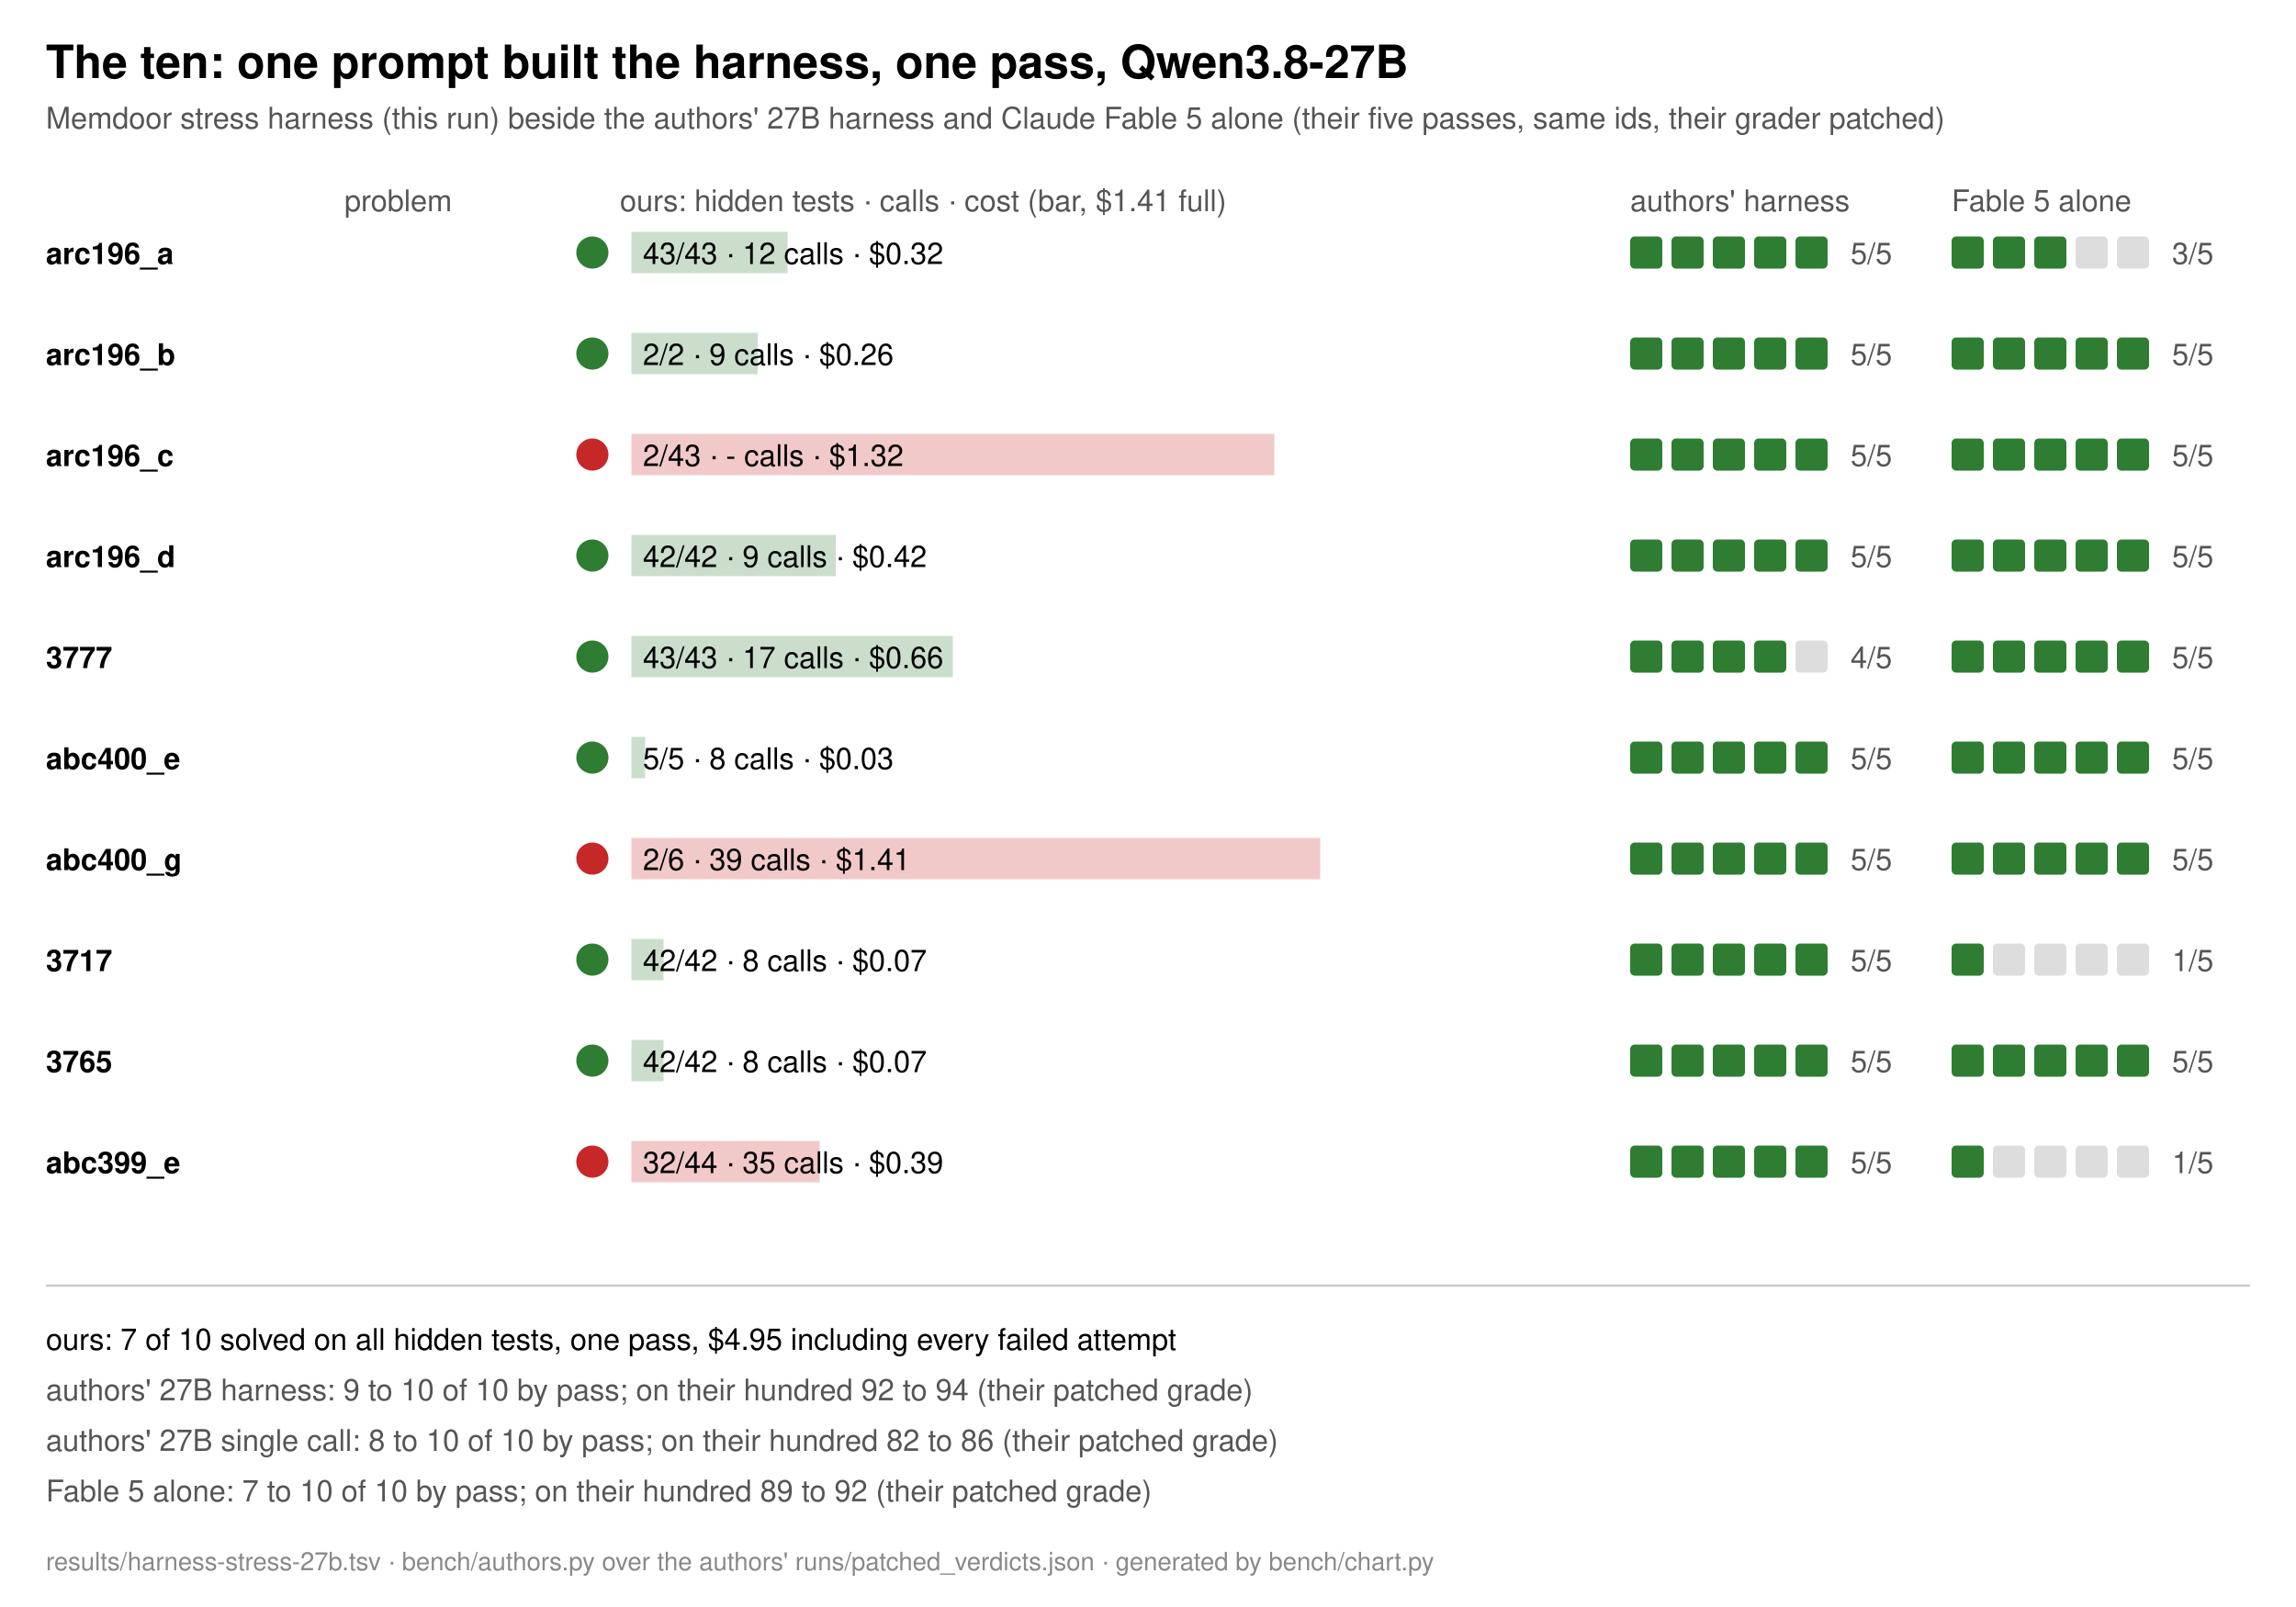
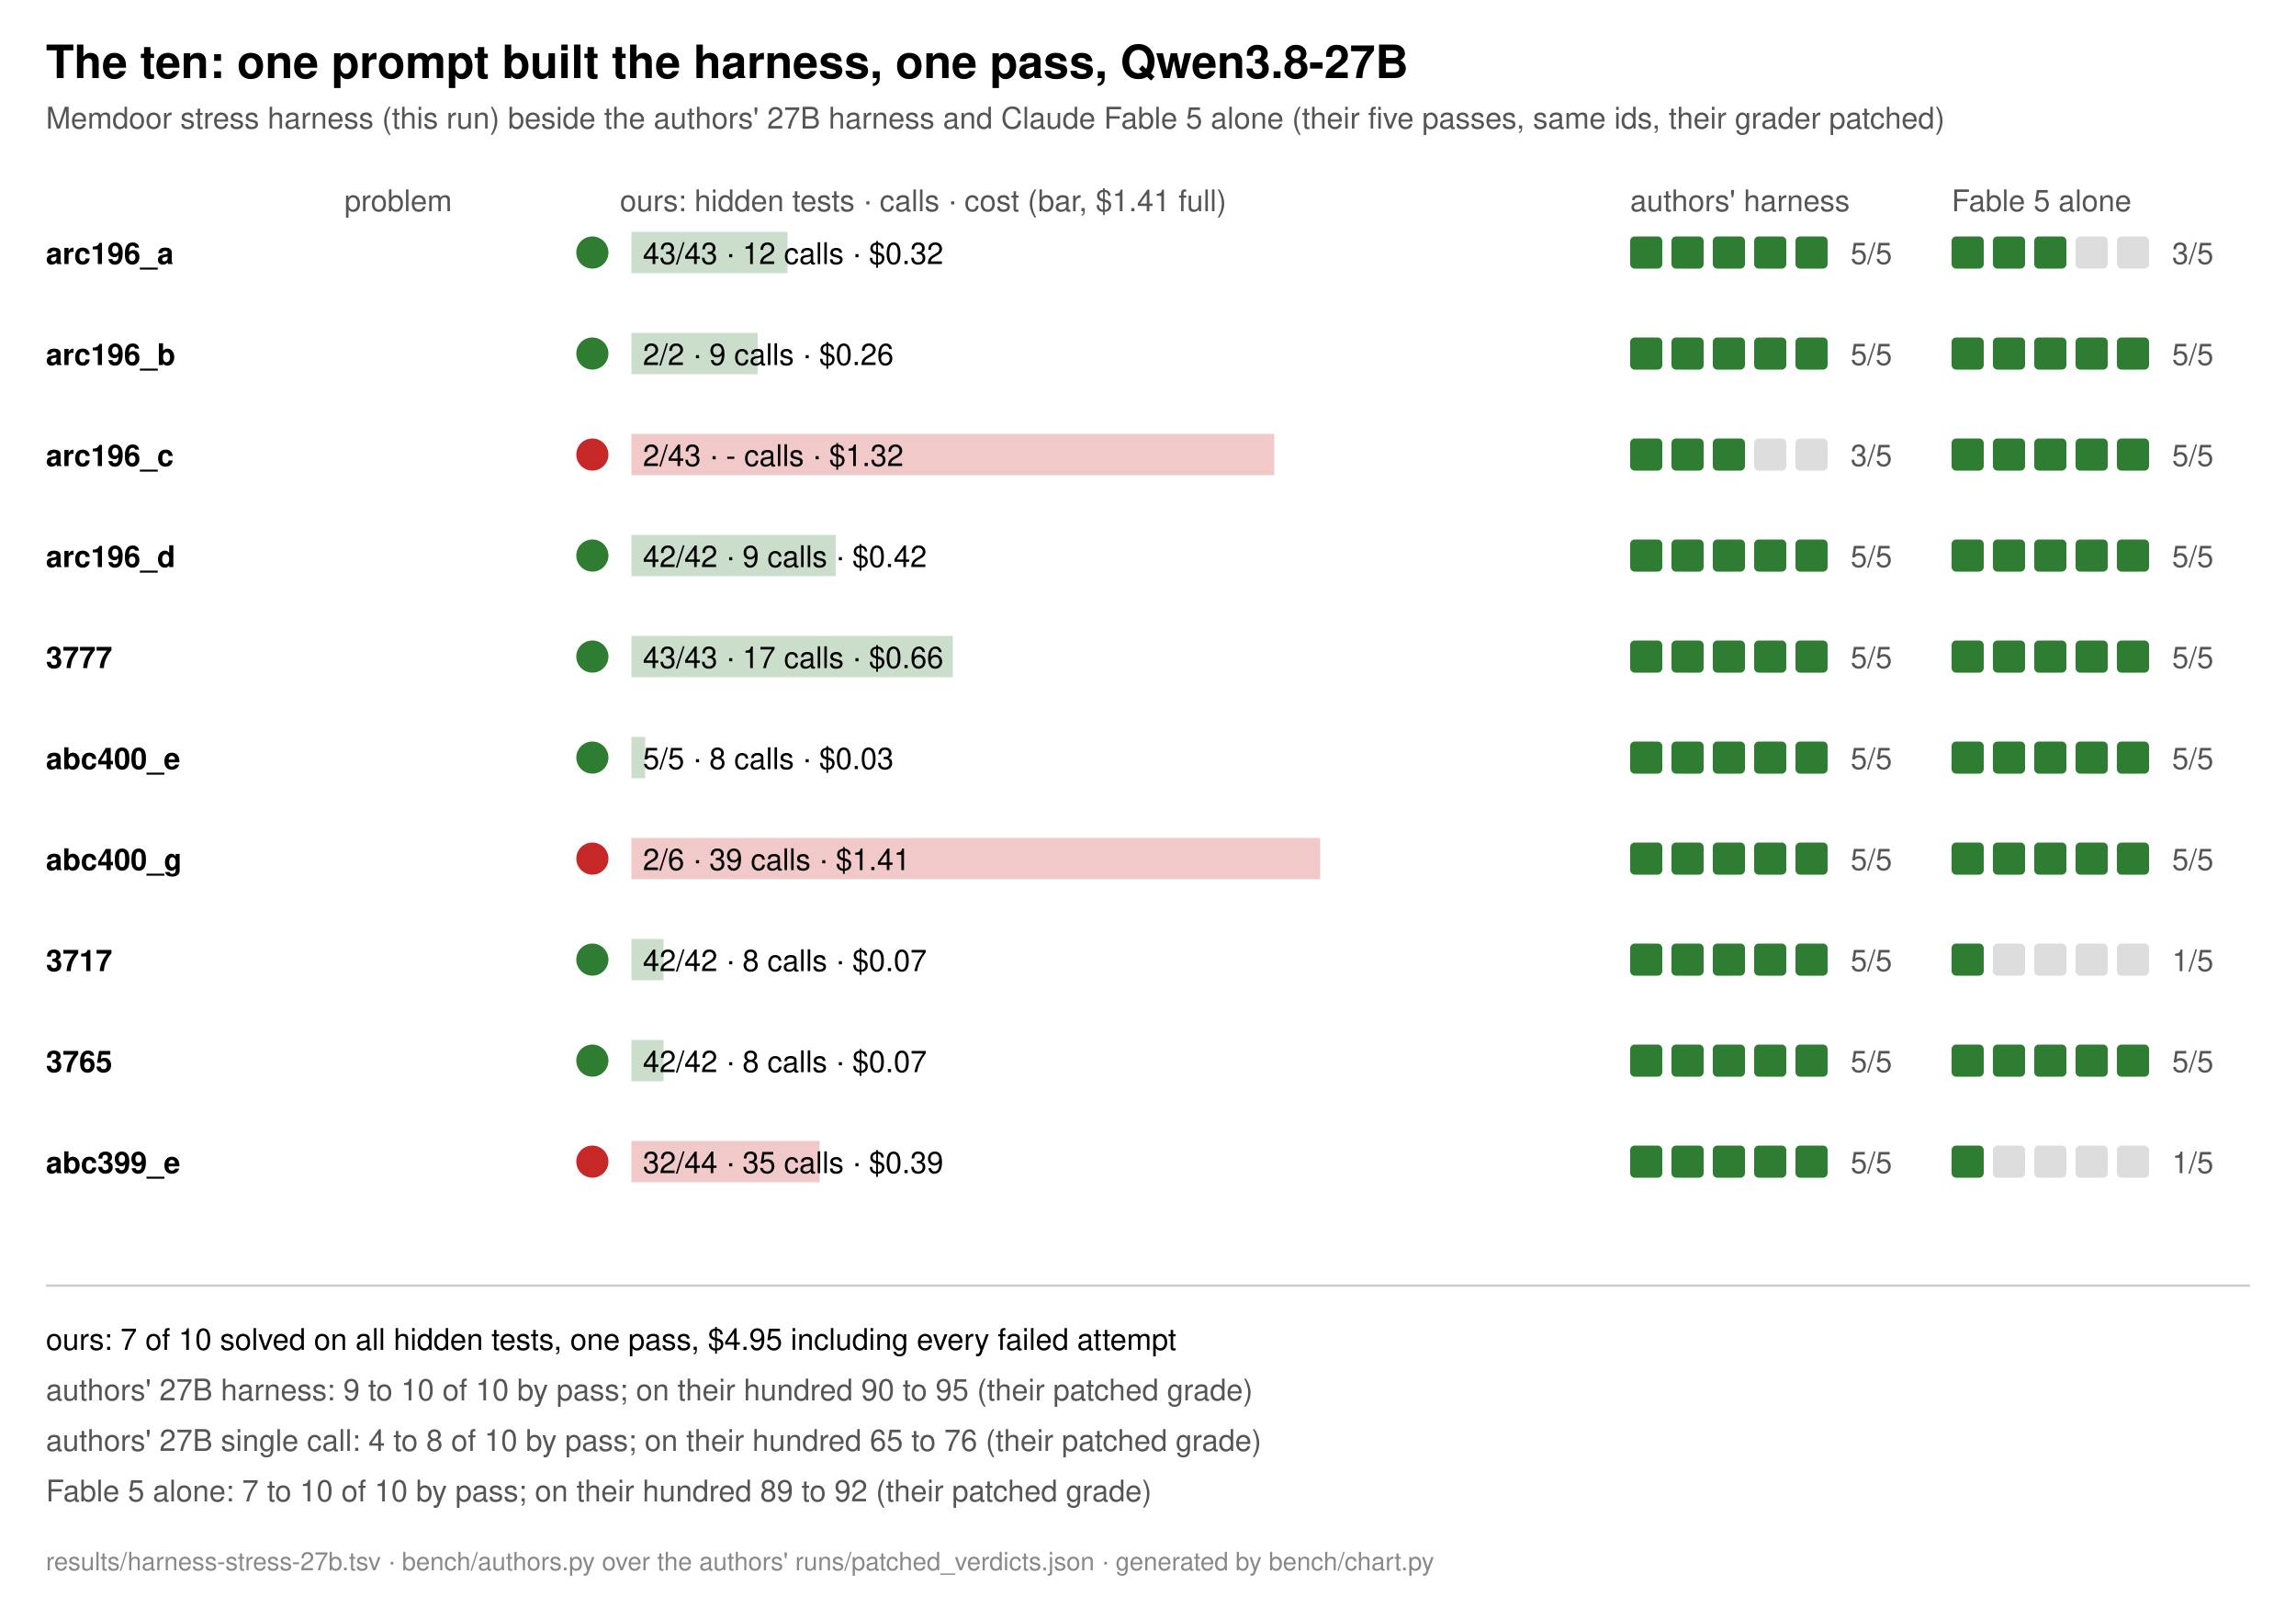
<svg xmlns="http://www.w3.org/2000/svg" width="1000" height="700" font-family="-apple-system, Helvetica, Arial, sans-serif" font-size="13">
  <rect width="1000" height="700" fill="#fff" />
  <text x="20" y="34" font-size="20" font-weight="600">The ten: one prompt built the harness, one pass, Qwen3.8-27B</text>
  <text x="20" y="56" fill="#555">Memdoor stress harness (this run) beside the authors' 27B harness and Claude Fable 5 alone (their five passes, same ids, their grader patched)</text>
  <text x="150" y="92" fill="#555">problem</text>
  <text x="270" y="92" fill="#555">ours: hidden tests · calls · cost (bar, $1.41 full)</text>
  <text x="710" y="92" fill="#555">authors' harness</text>
  <text x="850" y="92" fill="#555">Fable 5 alone</text>
  <text x="20" y="115" font-weight="600">arc196_a</text>
  <circle cx="258" cy="110" r="7" fill="#2e7d32" />
  <rect x="275" y="101" width="68" height="18" fill="#2e7d32" opacity="0.25" />
  <text x="280" y="115">43/43 · 12 calls · $0.32</text>
  <rect x="710" y="103" width="14" height="14" rx="2" fill="#2e7d32" />
  <rect x="728" y="103" width="14" height="14" rx="2" fill="#2e7d32" />
  <rect x="746" y="103" width="14" height="14" rx="2" fill="#2e7d32" />
  <rect x="764" y="103" width="14" height="14" rx="2" fill="#2e7d32" />
  <rect x="782" y="103" width="14" height="14" rx="2" fill="#2e7d32" />
  <text x="806" y="115" fill="#555">5/5</text>
  <rect x="850" y="103" width="14" height="14" rx="2" fill="#2e7d32" />
  <rect x="868" y="103" width="14" height="14" rx="2" fill="#2e7d32" />
  <rect x="886" y="103" width="14" height="14" rx="2" fill="#2e7d32" />
  <rect x="904" y="103" width="14" height="14" rx="2" fill="#ddd" />
  <rect x="922" y="103" width="14" height="14" rx="2" fill="#ddd" />
  <text x="946" y="115" fill="#555">3/5</text>
  <text x="20" y="159" font-weight="600">arc196_b</text>
  <circle cx="258" cy="154" r="7" fill="#2e7d32" />
  <rect x="275" y="145" width="55" height="18" fill="#2e7d32" opacity="0.25" />
  <text x="280" y="159">2/2 · 9 calls · $0.26</text>
  <rect x="710" y="147" width="14" height="14" rx="2" fill="#2e7d32" />
  <rect x="728" y="147" width="14" height="14" rx="2" fill="#2e7d32" />
  <rect x="746" y="147" width="14" height="14" rx="2" fill="#2e7d32" />
  <rect x="764" y="147" width="14" height="14" rx="2" fill="#2e7d32" />
  <rect x="782" y="147" width="14" height="14" rx="2" fill="#2e7d32" />
  <text x="806" y="159" fill="#555">5/5</text>
  <rect x="850" y="147" width="14" height="14" rx="2" fill="#2e7d32" />
  <rect x="868" y="147" width="14" height="14" rx="2" fill="#2e7d32" />
  <rect x="886" y="147" width="14" height="14" rx="2" fill="#2e7d32" />
  <rect x="904" y="147" width="14" height="14" rx="2" fill="#2e7d32" />
  <rect x="922" y="147" width="14" height="14" rx="2" fill="#2e7d32" />
  <text x="946" y="159" fill="#555">5/5</text>
  <text x="20" y="203" font-weight="600">arc196_c</text>
  <circle cx="258" cy="198" r="7" fill="#c62828" />
  <rect x="275" y="189" width="280" height="18" fill="#c62828" opacity="0.25" />
  <text x="280" y="203">2/43 · - calls · $1.32</text>
  <rect x="710" y="191" width="14" height="14" rx="2" fill="#2e7d32" />
  <rect x="728" y="191" width="14" height="14" rx="2" fill="#2e7d32" />
  <rect x="746" y="191" width="14" height="14" rx="2" fill="#2e7d32" />
-   <rect x="764" y="191" width="14" height="14" rx="2" fill="#2e7d32" />
-   <rect x="782" y="191" width="14" height="14" rx="2" fill="#2e7d32" />
-   <text x="806" y="203" fill="#555">5/5</text>
+   <rect x="764" y="191" width="14" height="14" rx="2" fill="#ddd" />
+   <rect x="782" y="191" width="14" height="14" rx="2" fill="#ddd" />
+   <text x="806" y="203" fill="#555">3/5</text>
  <rect x="850" y="191" width="14" height="14" rx="2" fill="#2e7d32" />
  <rect x="868" y="191" width="14" height="14" rx="2" fill="#2e7d32" />
  <rect x="886" y="191" width="14" height="14" rx="2" fill="#2e7d32" />
  <rect x="904" y="191" width="14" height="14" rx="2" fill="#2e7d32" />
  <rect x="922" y="191" width="14" height="14" rx="2" fill="#2e7d32" />
  <text x="946" y="203" fill="#555">5/5</text>
  <text x="20" y="247" font-weight="600">arc196_d</text>
  <circle cx="258" cy="242" r="7" fill="#2e7d32" />
  <rect x="275" y="233" width="89" height="18" fill="#2e7d32" opacity="0.25" />
  <text x="280" y="247">42/42 · 9 calls · $0.42</text>
  <rect x="710" y="235" width="14" height="14" rx="2" fill="#2e7d32" />
  <rect x="728" y="235" width="14" height="14" rx="2" fill="#2e7d32" />
  <rect x="746" y="235" width="14" height="14" rx="2" fill="#2e7d32" />
  <rect x="764" y="235" width="14" height="14" rx="2" fill="#2e7d32" />
  <rect x="782" y="235" width="14" height="14" rx="2" fill="#2e7d32" />
  <text x="806" y="247" fill="#555">5/5</text>
  <rect x="850" y="235" width="14" height="14" rx="2" fill="#2e7d32" />
  <rect x="868" y="235" width="14" height="14" rx="2" fill="#2e7d32" />
  <rect x="886" y="235" width="14" height="14" rx="2" fill="#2e7d32" />
  <rect x="904" y="235" width="14" height="14" rx="2" fill="#2e7d32" />
  <rect x="922" y="235" width="14" height="14" rx="2" fill="#2e7d32" />
  <text x="946" y="247" fill="#555">5/5</text>
  <text x="20" y="291" font-weight="600">3777</text>
  <circle cx="258" cy="286" r="7" fill="#2e7d32" />
  <rect x="275" y="277" width="140" height="18" fill="#2e7d32" opacity="0.25" />
  <text x="280" y="291">43/43 · 17 calls · $0.66</text>
  <rect x="710" y="279" width="14" height="14" rx="2" fill="#2e7d32" />
  <rect x="728" y="279" width="14" height="14" rx="2" fill="#2e7d32" />
  <rect x="746" y="279" width="14" height="14" rx="2" fill="#2e7d32" />
  <rect x="764" y="279" width="14" height="14" rx="2" fill="#2e7d32" />
-   <rect x="782" y="279" width="14" height="14" rx="2" fill="#ddd" />
-   <text x="806" y="291" fill="#555">4/5</text>
+   <rect x="782" y="279" width="14" height="14" rx="2" fill="#2e7d32" />
+   <text x="806" y="291" fill="#555">5/5</text>
  <rect x="850" y="279" width="14" height="14" rx="2" fill="#2e7d32" />
  <rect x="868" y="279" width="14" height="14" rx="2" fill="#2e7d32" />
  <rect x="886" y="279" width="14" height="14" rx="2" fill="#2e7d32" />
  <rect x="904" y="279" width="14" height="14" rx="2" fill="#2e7d32" />
  <rect x="922" y="279" width="14" height="14" rx="2" fill="#2e7d32" />
  <text x="946" y="291" fill="#555">5/5</text>
  <text x="20" y="335" font-weight="600">abc400_e</text>
  <circle cx="258" cy="330" r="7" fill="#2e7d32" />
  <rect x="275" y="321" width="6" height="18" fill="#2e7d32" opacity="0.25" />
  <text x="280" y="335">5/5 · 8 calls · $0.03</text>
  <rect x="710" y="323" width="14" height="14" rx="2" fill="#2e7d32" />
  <rect x="728" y="323" width="14" height="14" rx="2" fill="#2e7d32" />
  <rect x="746" y="323" width="14" height="14" rx="2" fill="#2e7d32" />
  <rect x="764" y="323" width="14" height="14" rx="2" fill="#2e7d32" />
  <rect x="782" y="323" width="14" height="14" rx="2" fill="#2e7d32" />
  <text x="806" y="335" fill="#555">5/5</text>
  <rect x="850" y="323" width="14" height="14" rx="2" fill="#2e7d32" />
  <rect x="868" y="323" width="14" height="14" rx="2" fill="#2e7d32" />
  <rect x="886" y="323" width="14" height="14" rx="2" fill="#2e7d32" />
  <rect x="904" y="323" width="14" height="14" rx="2" fill="#2e7d32" />
  <rect x="922" y="323" width="14" height="14" rx="2" fill="#2e7d32" />
  <text x="946" y="335" fill="#555">5/5</text>
  <text x="20" y="379" font-weight="600">abc400_g</text>
  <circle cx="258" cy="374" r="7" fill="#c62828" />
  <rect x="275" y="365" width="300" height="18" fill="#c62828" opacity="0.25" />
  <text x="280" y="379">2/6 · 39 calls · $1.41</text>
  <rect x="710" y="367" width="14" height="14" rx="2" fill="#2e7d32" />
  <rect x="728" y="367" width="14" height="14" rx="2" fill="#2e7d32" />
  <rect x="746" y="367" width="14" height="14" rx="2" fill="#2e7d32" />
  <rect x="764" y="367" width="14" height="14" rx="2" fill="#2e7d32" />
  <rect x="782" y="367" width="14" height="14" rx="2" fill="#2e7d32" />
  <text x="806" y="379" fill="#555">5/5</text>
  <rect x="850" y="367" width="14" height="14" rx="2" fill="#2e7d32" />
  <rect x="868" y="367" width="14" height="14" rx="2" fill="#2e7d32" />
  <rect x="886" y="367" width="14" height="14" rx="2" fill="#2e7d32" />
  <rect x="904" y="367" width="14" height="14" rx="2" fill="#2e7d32" />
  <rect x="922" y="367" width="14" height="14" rx="2" fill="#2e7d32" />
  <text x="946" y="379" fill="#555">5/5</text>
  <text x="20" y="423" font-weight="600">3717</text>
  <circle cx="258" cy="418" r="7" fill="#2e7d32" />
  <rect x="275" y="409" width="14" height="18" fill="#2e7d32" opacity="0.25" />
  <text x="280" y="423">42/42 · 8 calls · $0.07</text>
  <rect x="710" y="411" width="14" height="14" rx="2" fill="#2e7d32" />
  <rect x="728" y="411" width="14" height="14" rx="2" fill="#2e7d32" />
  <rect x="746" y="411" width="14" height="14" rx="2" fill="#2e7d32" />
  <rect x="764" y="411" width="14" height="14" rx="2" fill="#2e7d32" />
  <rect x="782" y="411" width="14" height="14" rx="2" fill="#2e7d32" />
  <text x="806" y="423" fill="#555">5/5</text>
  <rect x="850" y="411" width="14" height="14" rx="2" fill="#2e7d32" />
  <rect x="868" y="411" width="14" height="14" rx="2" fill="#ddd" />
  <rect x="886" y="411" width="14" height="14" rx="2" fill="#ddd" />
  <rect x="904" y="411" width="14" height="14" rx="2" fill="#ddd" />
  <rect x="922" y="411" width="14" height="14" rx="2" fill="#ddd" />
  <text x="946" y="423" fill="#555">1/5</text>
  <text x="20" y="467" font-weight="600">3765</text>
  <circle cx="258" cy="462" r="7" fill="#2e7d32" />
  <rect x="275" y="453" width="14" height="18" fill="#2e7d32" opacity="0.25" />
  <text x="280" y="467">42/42 · 8 calls · $0.07</text>
  <rect x="710" y="455" width="14" height="14" rx="2" fill="#2e7d32" />
  <rect x="728" y="455" width="14" height="14" rx="2" fill="#2e7d32" />
  <rect x="746" y="455" width="14" height="14" rx="2" fill="#2e7d32" />
  <rect x="764" y="455" width="14" height="14" rx="2" fill="#2e7d32" />
  <rect x="782" y="455" width="14" height="14" rx="2" fill="#2e7d32" />
  <text x="806" y="467" fill="#555">5/5</text>
  <rect x="850" y="455" width="14" height="14" rx="2" fill="#2e7d32" />
  <rect x="868" y="455" width="14" height="14" rx="2" fill="#2e7d32" />
  <rect x="886" y="455" width="14" height="14" rx="2" fill="#2e7d32" />
  <rect x="904" y="455" width="14" height="14" rx="2" fill="#2e7d32" />
  <rect x="922" y="455" width="14" height="14" rx="2" fill="#2e7d32" />
  <text x="946" y="467" fill="#555">5/5</text>
  <text x="20" y="511" font-weight="600">abc399_e</text>
  <circle cx="258" cy="506" r="7" fill="#c62828" />
  <rect x="275" y="497" width="82" height="18" fill="#c62828" opacity="0.25" />
  <text x="280" y="511">32/44 · 35 calls · $0.39</text>
  <rect x="710" y="499" width="14" height="14" rx="2" fill="#2e7d32" />
  <rect x="728" y="499" width="14" height="14" rx="2" fill="#2e7d32" />
  <rect x="746" y="499" width="14" height="14" rx="2" fill="#2e7d32" />
  <rect x="764" y="499" width="14" height="14" rx="2" fill="#2e7d32" />
  <rect x="782" y="499" width="14" height="14" rx="2" fill="#2e7d32" />
  <text x="806" y="511" fill="#555">5/5</text>
  <rect x="850" y="499" width="14" height="14" rx="2" fill="#2e7d32" />
  <rect x="868" y="499" width="14" height="14" rx="2" fill="#ddd" />
  <rect x="886" y="499" width="14" height="14" rx="2" fill="#ddd" />
  <rect x="904" y="499" width="14" height="14" rx="2" fill="#ddd" />
  <rect x="922" y="499" width="14" height="14" rx="2" fill="#ddd" />
  <text x="946" y="511" fill="#555">1/5</text>
  <line x1="20" y1="560" x2="980" y2="560" stroke="#ccc" />
  <text x="20" y="588" fill="#000">ours: 7 of 10 solved on all hidden tests, one pass, $4.95 including every failed attempt</text>
-   <text x="20" y="610" fill="#555">authors' 27B harness: 9 to 10 of 10 by pass; on their hundred 92 to 94 (their patched grade)</text>
-   <text x="20" y="632" fill="#555">authors' 27B single call: 8 to 10 of 10 by pass; on their hundred 82 to 86 (their patched grade)</text>
+   <text x="20" y="610" fill="#555">authors' 27B harness: 9 to 10 of 10 by pass; on their hundred 90 to 95 (their patched grade)</text>
+   <text x="20" y="632" fill="#555">authors' 27B single call: 4 to 8 of 10 by pass; on their hundred 65 to 76 (their patched grade)</text>
  <text x="20" y="654" fill="#555">Fable 5 alone: 7 to 10 of 10 by pass; on their hundred 89 to 92 (their patched grade)</text>
  <text x="20" y="684" fill="#888" font-size="11">results/harness-stress-27b.tsv · bench/authors.py over the authors' runs/patched_verdicts.json · generated by bench/chart.py</text>
</svg>
